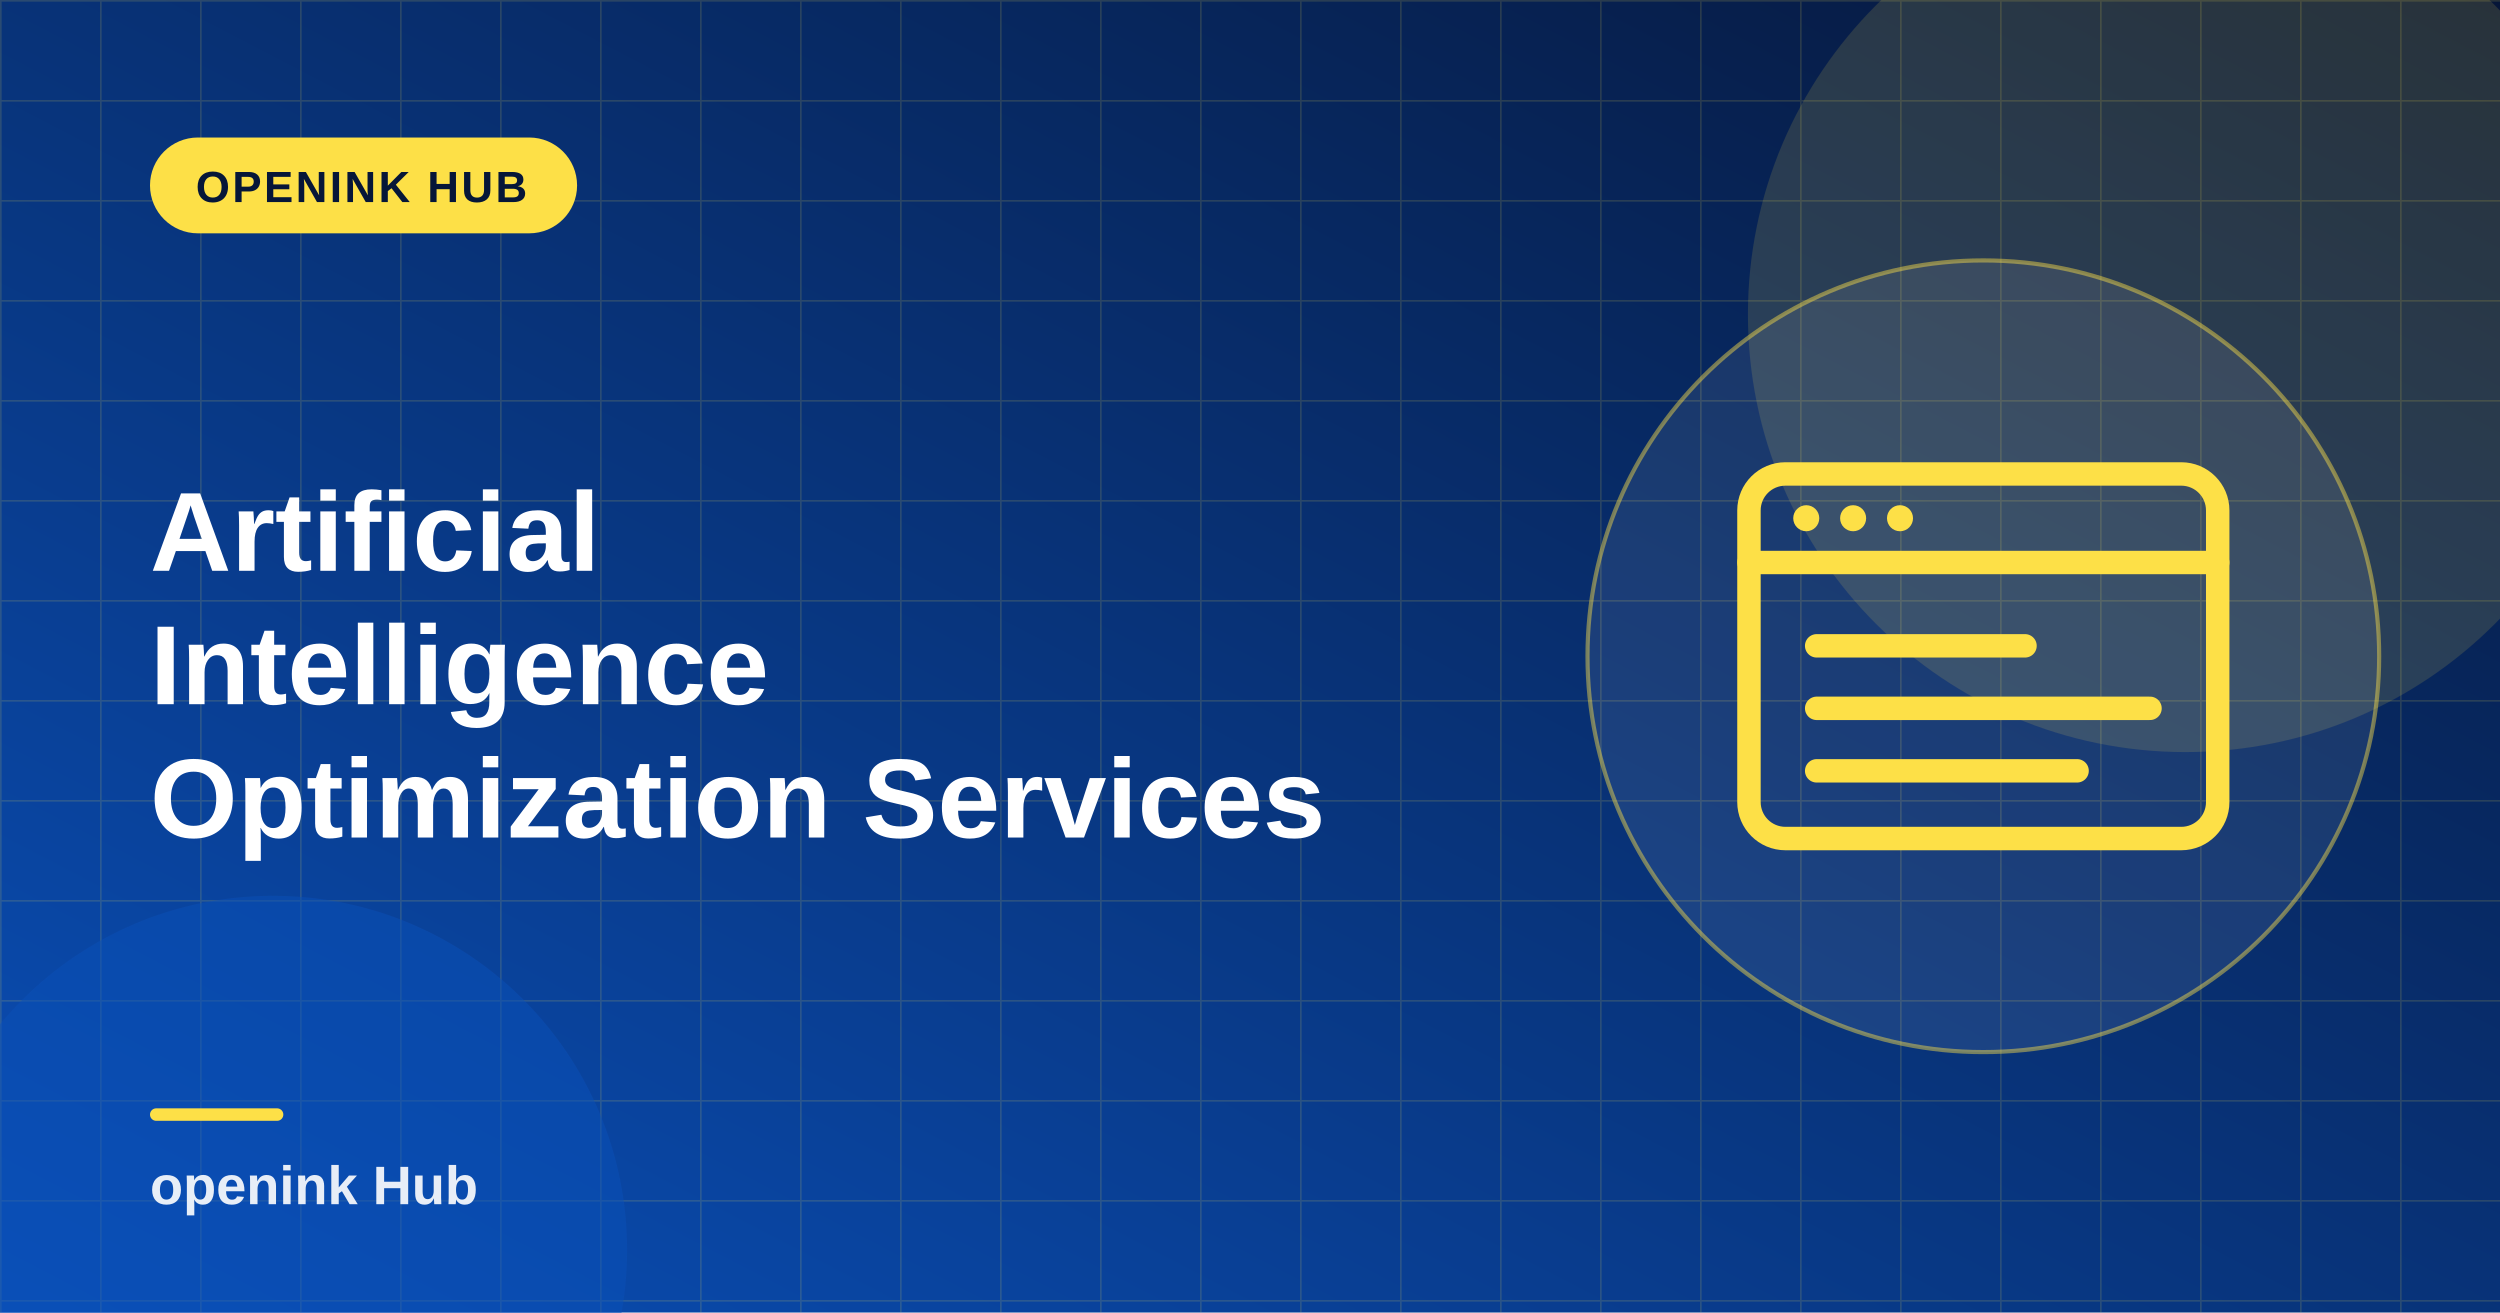
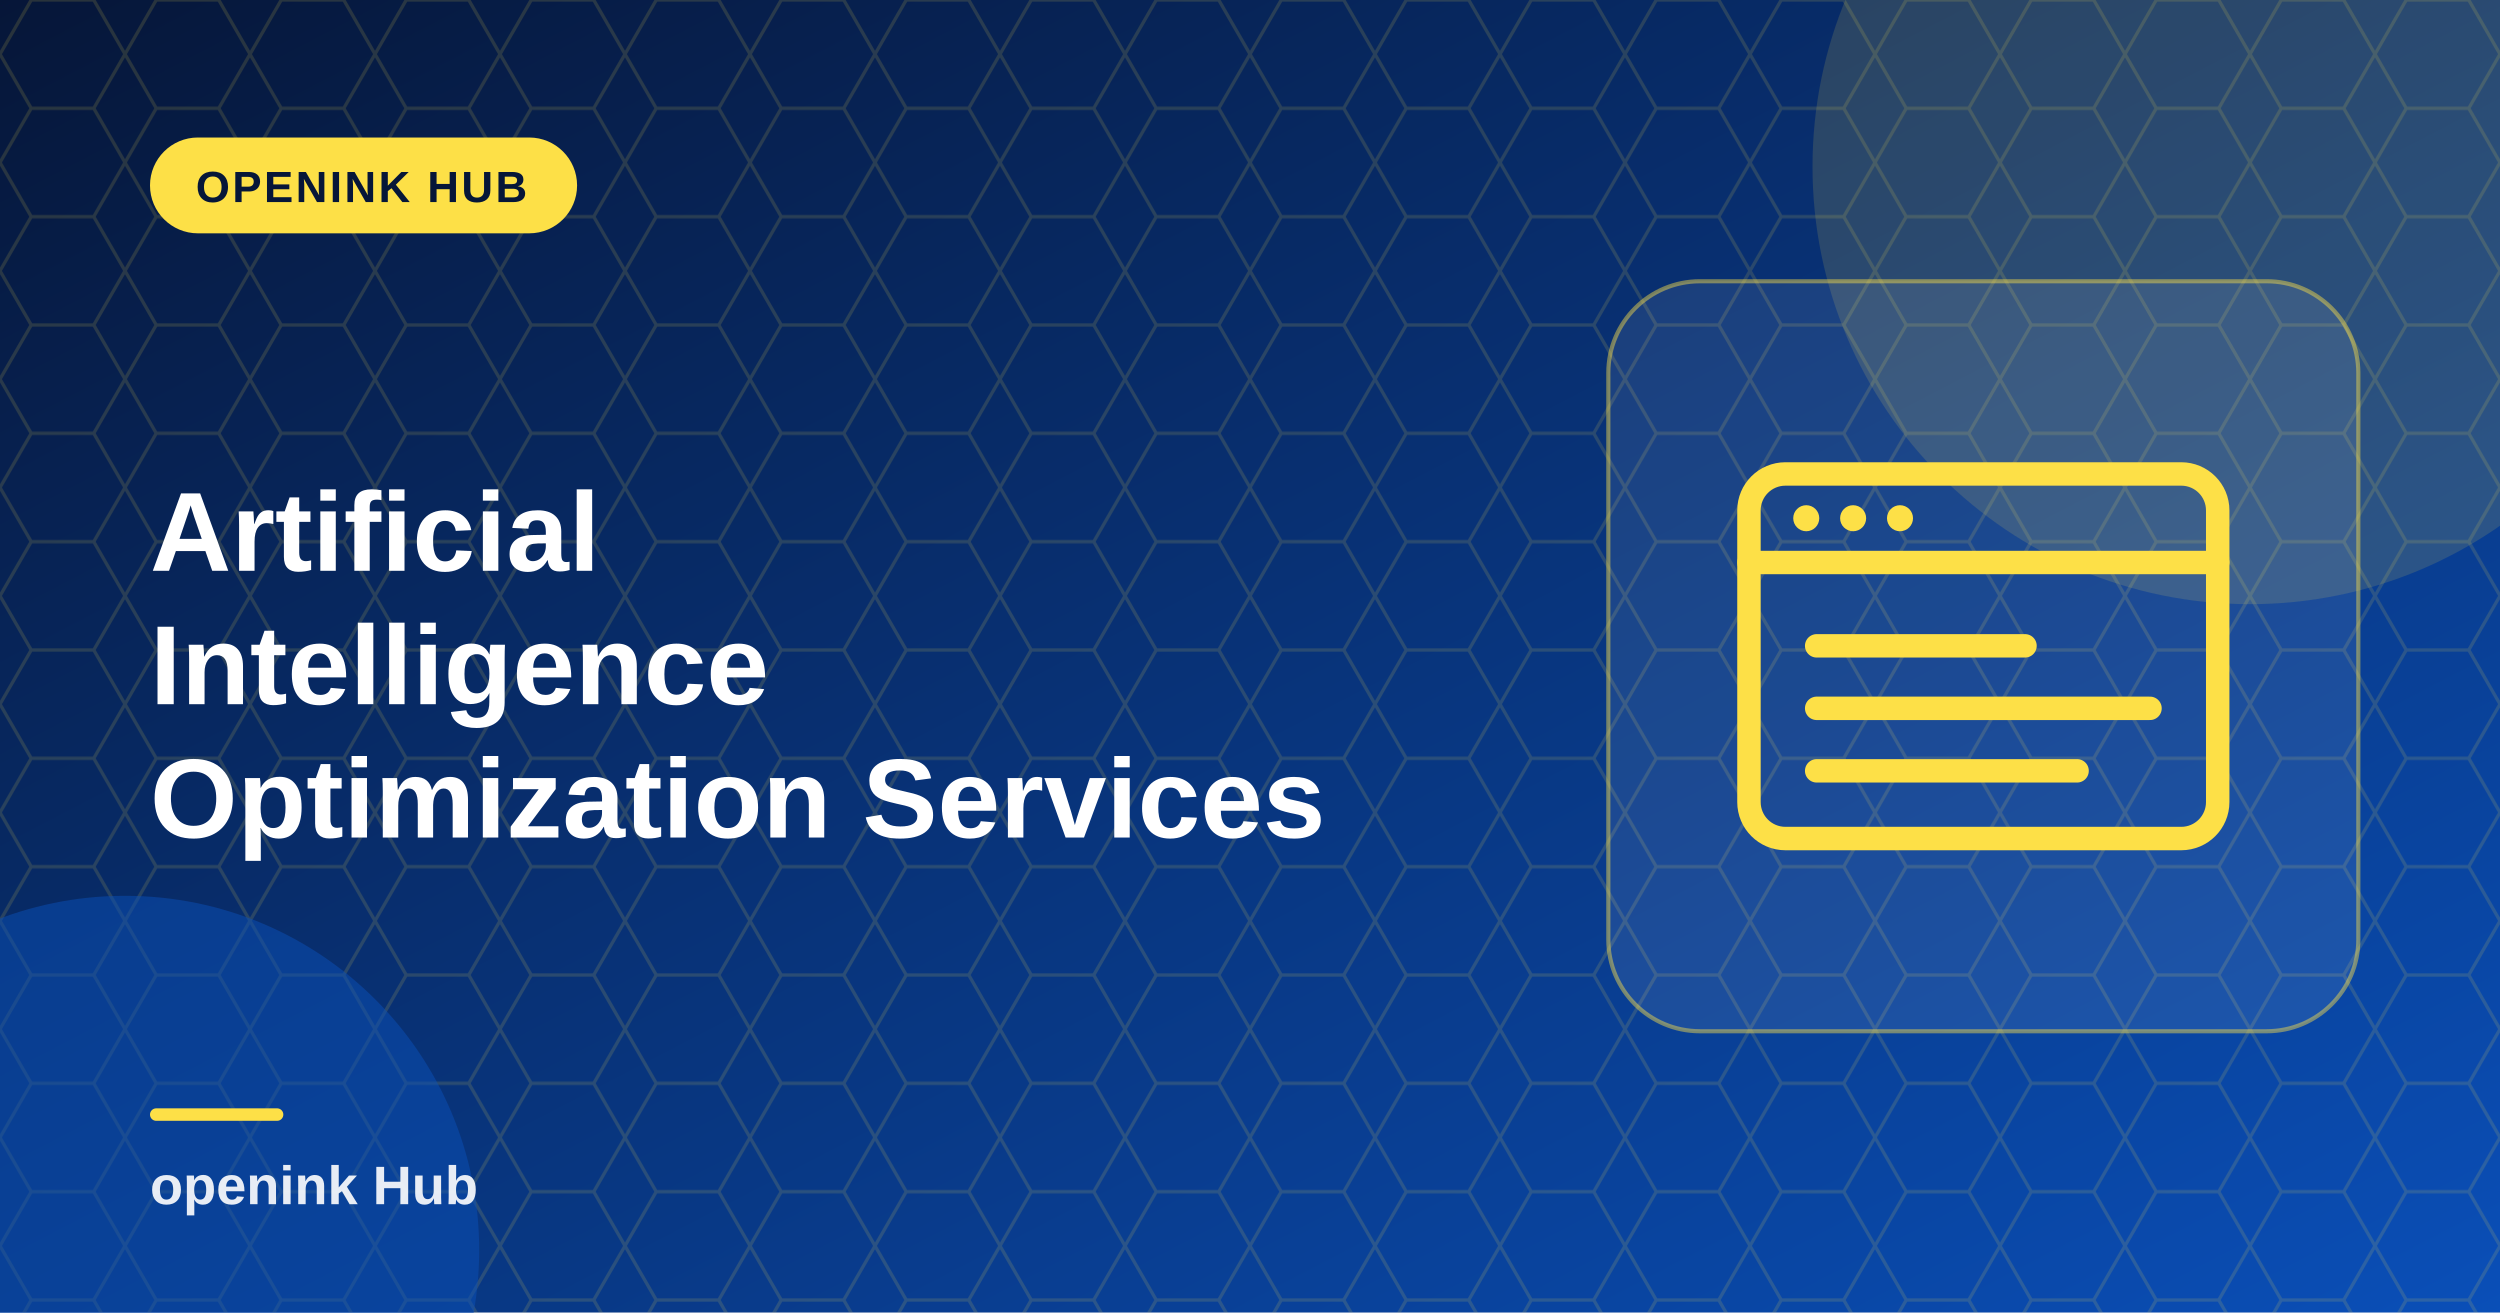
<svg xmlns="http://www.w3.org/2000/svg" width="1200" height="630" viewBox="0 0 1200 630" role="img" aria-label="Artificial Intelligence Optimization Services">
  <defs>
-     <linearGradient id="g" x1="1" y1="0" x2="0" y2="1">
+     <linearGradient id="g" x1="0" y1="0" x2="1" y2="1">
      <stop offset="0" stop-color="#061638" />
      <stop offset="1" stop-color="#0a4fb8" />
    </linearGradient>
-     <pattern id="p" width="48" height="48" patternUnits="userSpaceOnUse">
-       <path d="M48 0H0v48" fill="none" stroke="#fde047" stroke-width="1.6" />
+     <pattern id="p" width="60" height="52" patternUnits="userSpaceOnUse">
+       <path d="M15 0h30l15 26-15 26H15L0 26Z" fill="none" stroke="#fde047" stroke-width="1.6" />
    </pattern>
    <style>.ic{fill:none;stroke:#fde047;stroke-width:9;stroke-linecap:round;stroke-linejoin:round}.ic .f{fill:#fde047;stroke:none}</style>
  </defs>
  <rect width="1200" height="630" fill="url(#g)" />
  <rect width="1200" height="630" fill="url(#p)" opacity=".14" />
-   <circle cx="1049" cy="151" r="210" fill="#fde047" opacity=".14" />
-   <circle cx="131" cy="600" r="170" fill="#0a4fb8" opacity=".5" />
-   <circle cx="952" cy="315" r="190" fill="#fff" fill-opacity=".08" stroke="#fde047" stroke-opacity=".45" stroke-width="2" />
+   <circle cx="1080" cy="80" r="210" fill="#fde047" opacity=".14" />
+   <circle cx="60" cy="600" r="170" fill="#0a4fb8" opacity=".5" />
+   <rect x="772" y="135" width="360" height="360" rx="44" fill="#fff" fill-opacity=".08" stroke="#fde047" stroke-opacity=".45" stroke-width="2" />
  <g class="ic" transform="translate(827 190) scale(1.25)">
    <rect x="10" y="30" width="180" height="140" rx="14" />
    <path d="M10 64h180" />
    <circle cx="32" cy="47" r="5" class="f" />
    <circle cx="50" cy="47" r="5" class="f" />
    <circle cx="68" cy="47" r="5" class="f" />
    <path d="M36 96h80M36 120h128M36 144h100" />
  </g>
  <rect x="72" y="66" width="205" height="46" rx="23" fill="#fde047" />
  <text x="94" y="97" fill="#061638" font-family="Segoe UI,Arial,sans-serif" font-size="21" font-weight="700" letter-spacing="1.2">OPENINK HUB</text>
  <text x="72" y="274" fill="#fff" font-family="Segoe UI,Arial,sans-serif" font-size="54" font-weight="800">Artificial</text>
  <text x="72" y="338" fill="#fff" font-family="Segoe UI,Arial,sans-serif" font-size="54" font-weight="800">Intelligence</text>
  <text x="72" y="402" fill="#fff" font-family="Segoe UI,Arial,sans-serif" font-size="54" font-weight="800">Optimization Services</text>
  <rect x="72" y="532" width="64" height="6" rx="3" fill="#fde047" />
  <text x="72" y="578" fill="#fff" fill-opacity=".9" font-family="Segoe UI,Arial,sans-serif" font-size="26" font-weight="700">openink Hub</text>
  <text x="236" y="578" fill="#fff" fill-opacity=".6" font-family="Segoe UI,Arial,sans-serif" font-size="22" font-weight="600" />
</svg>
